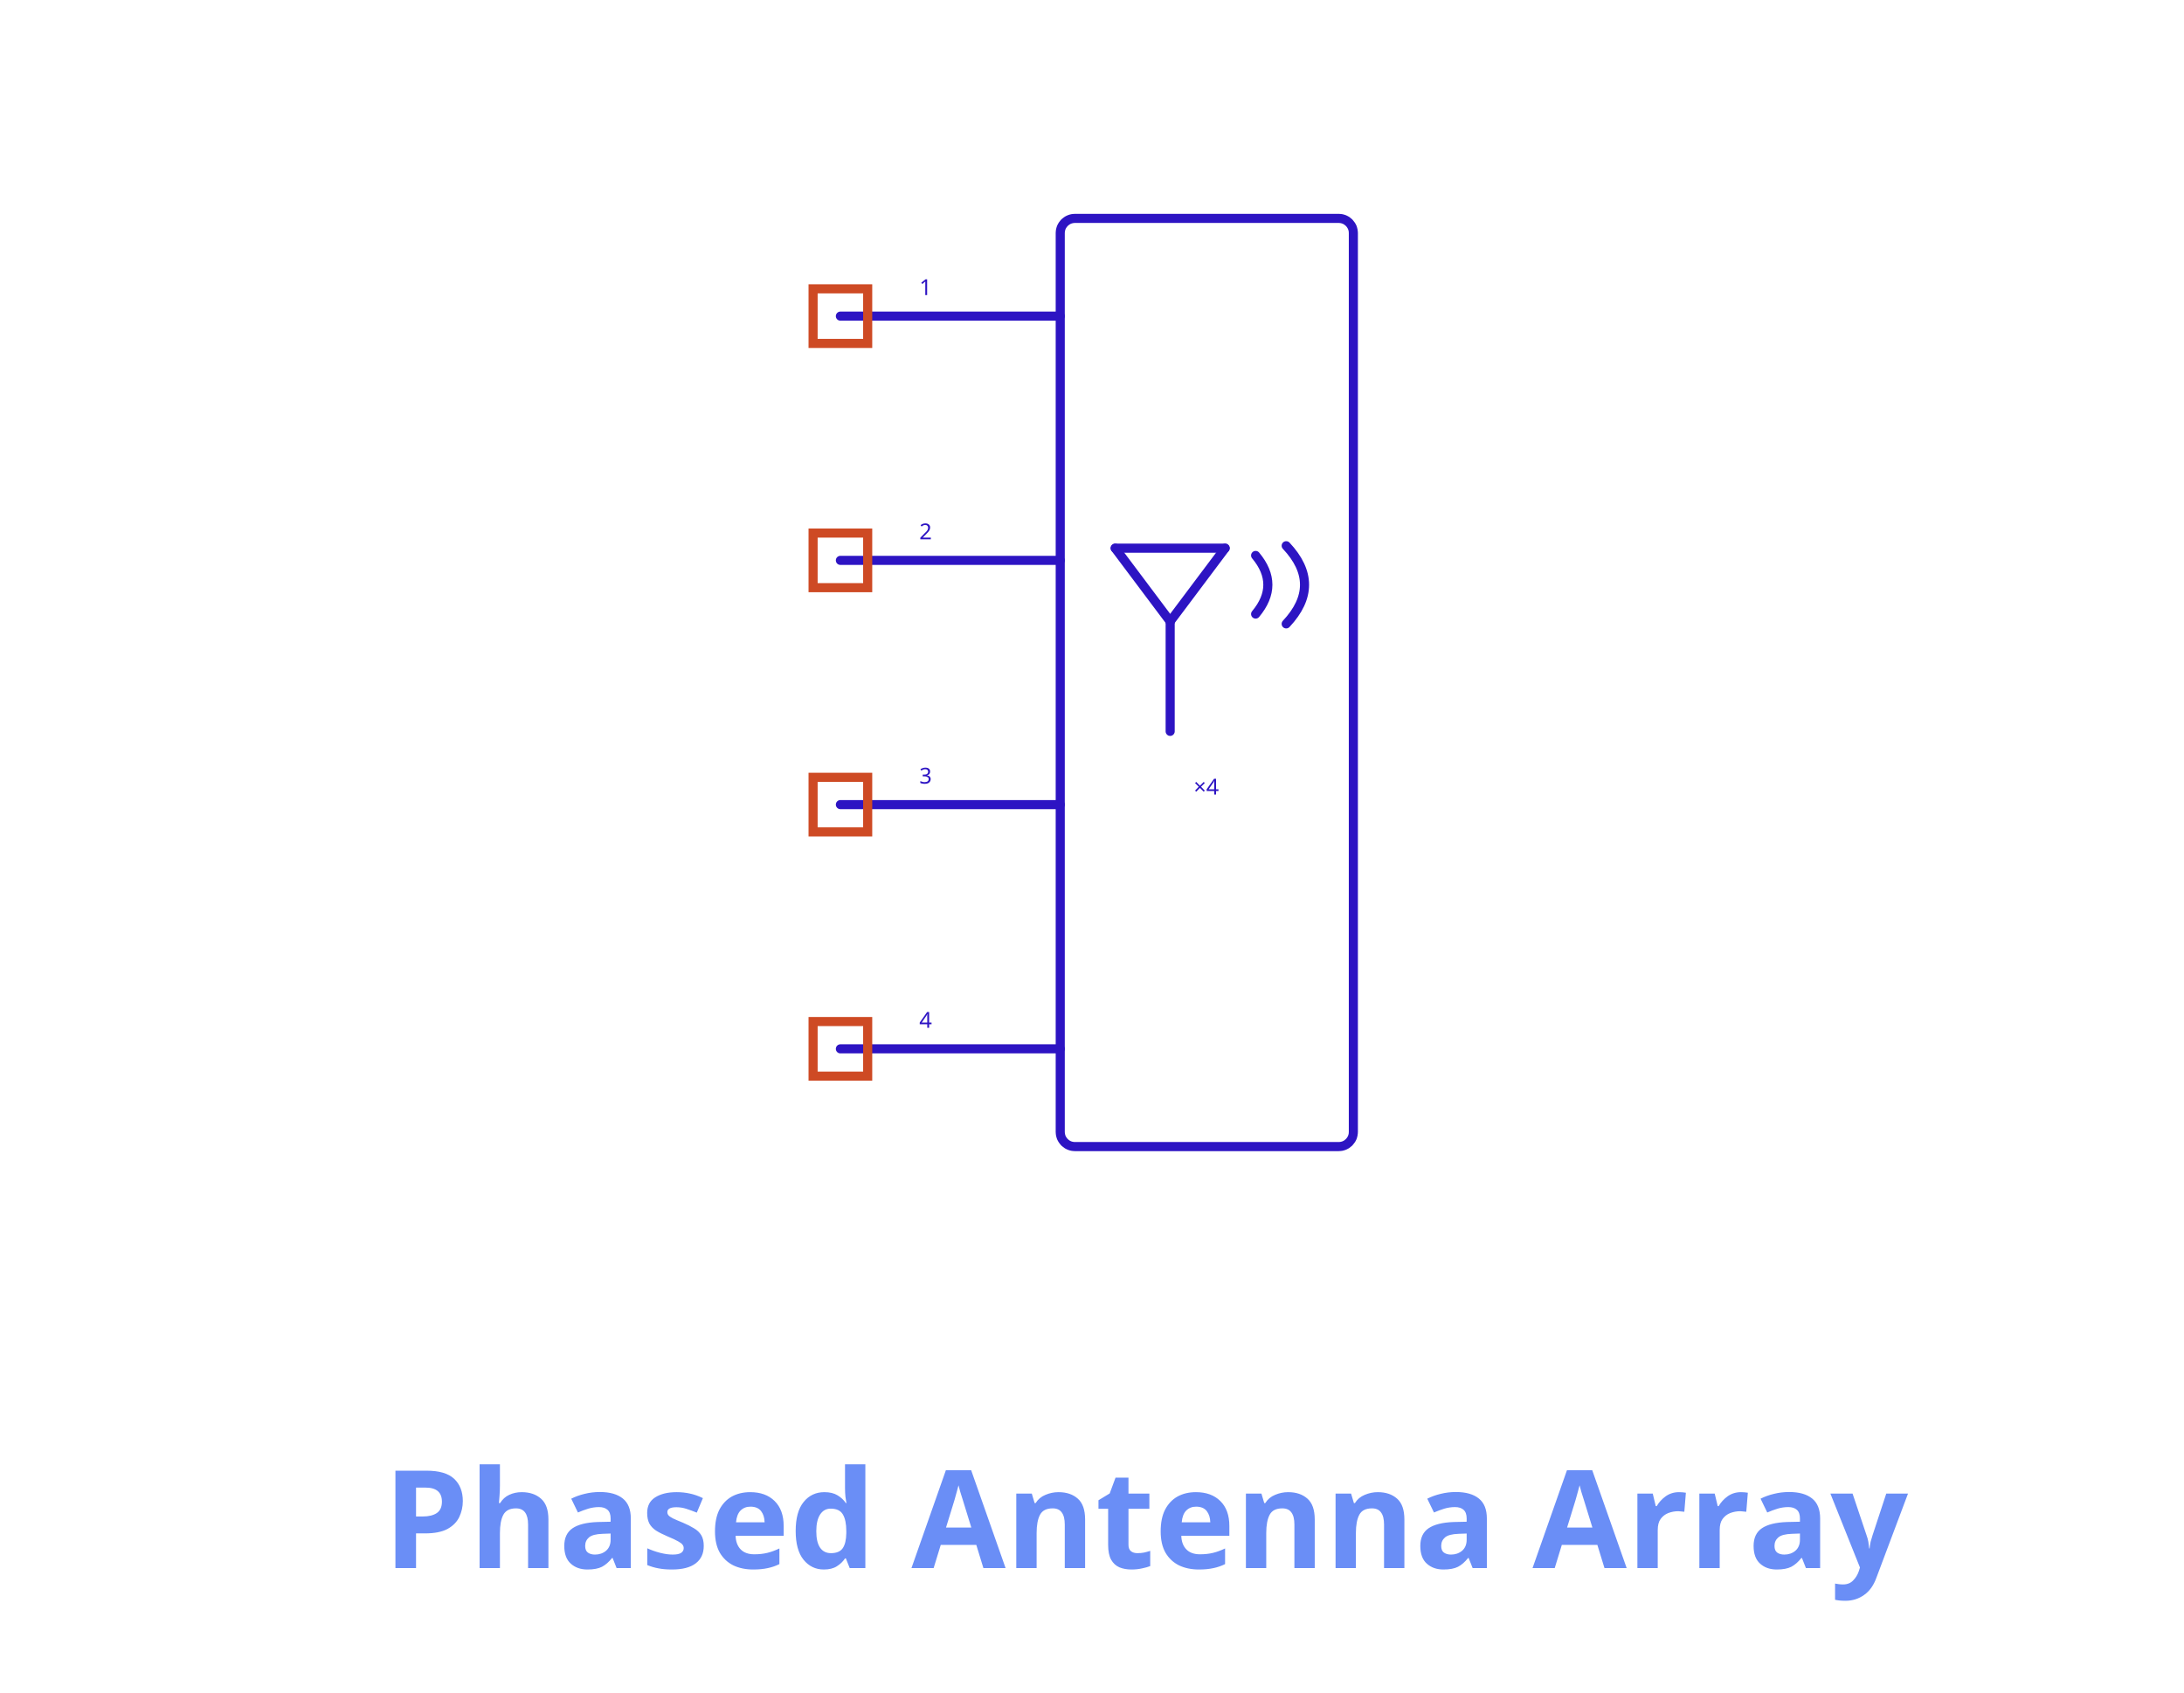
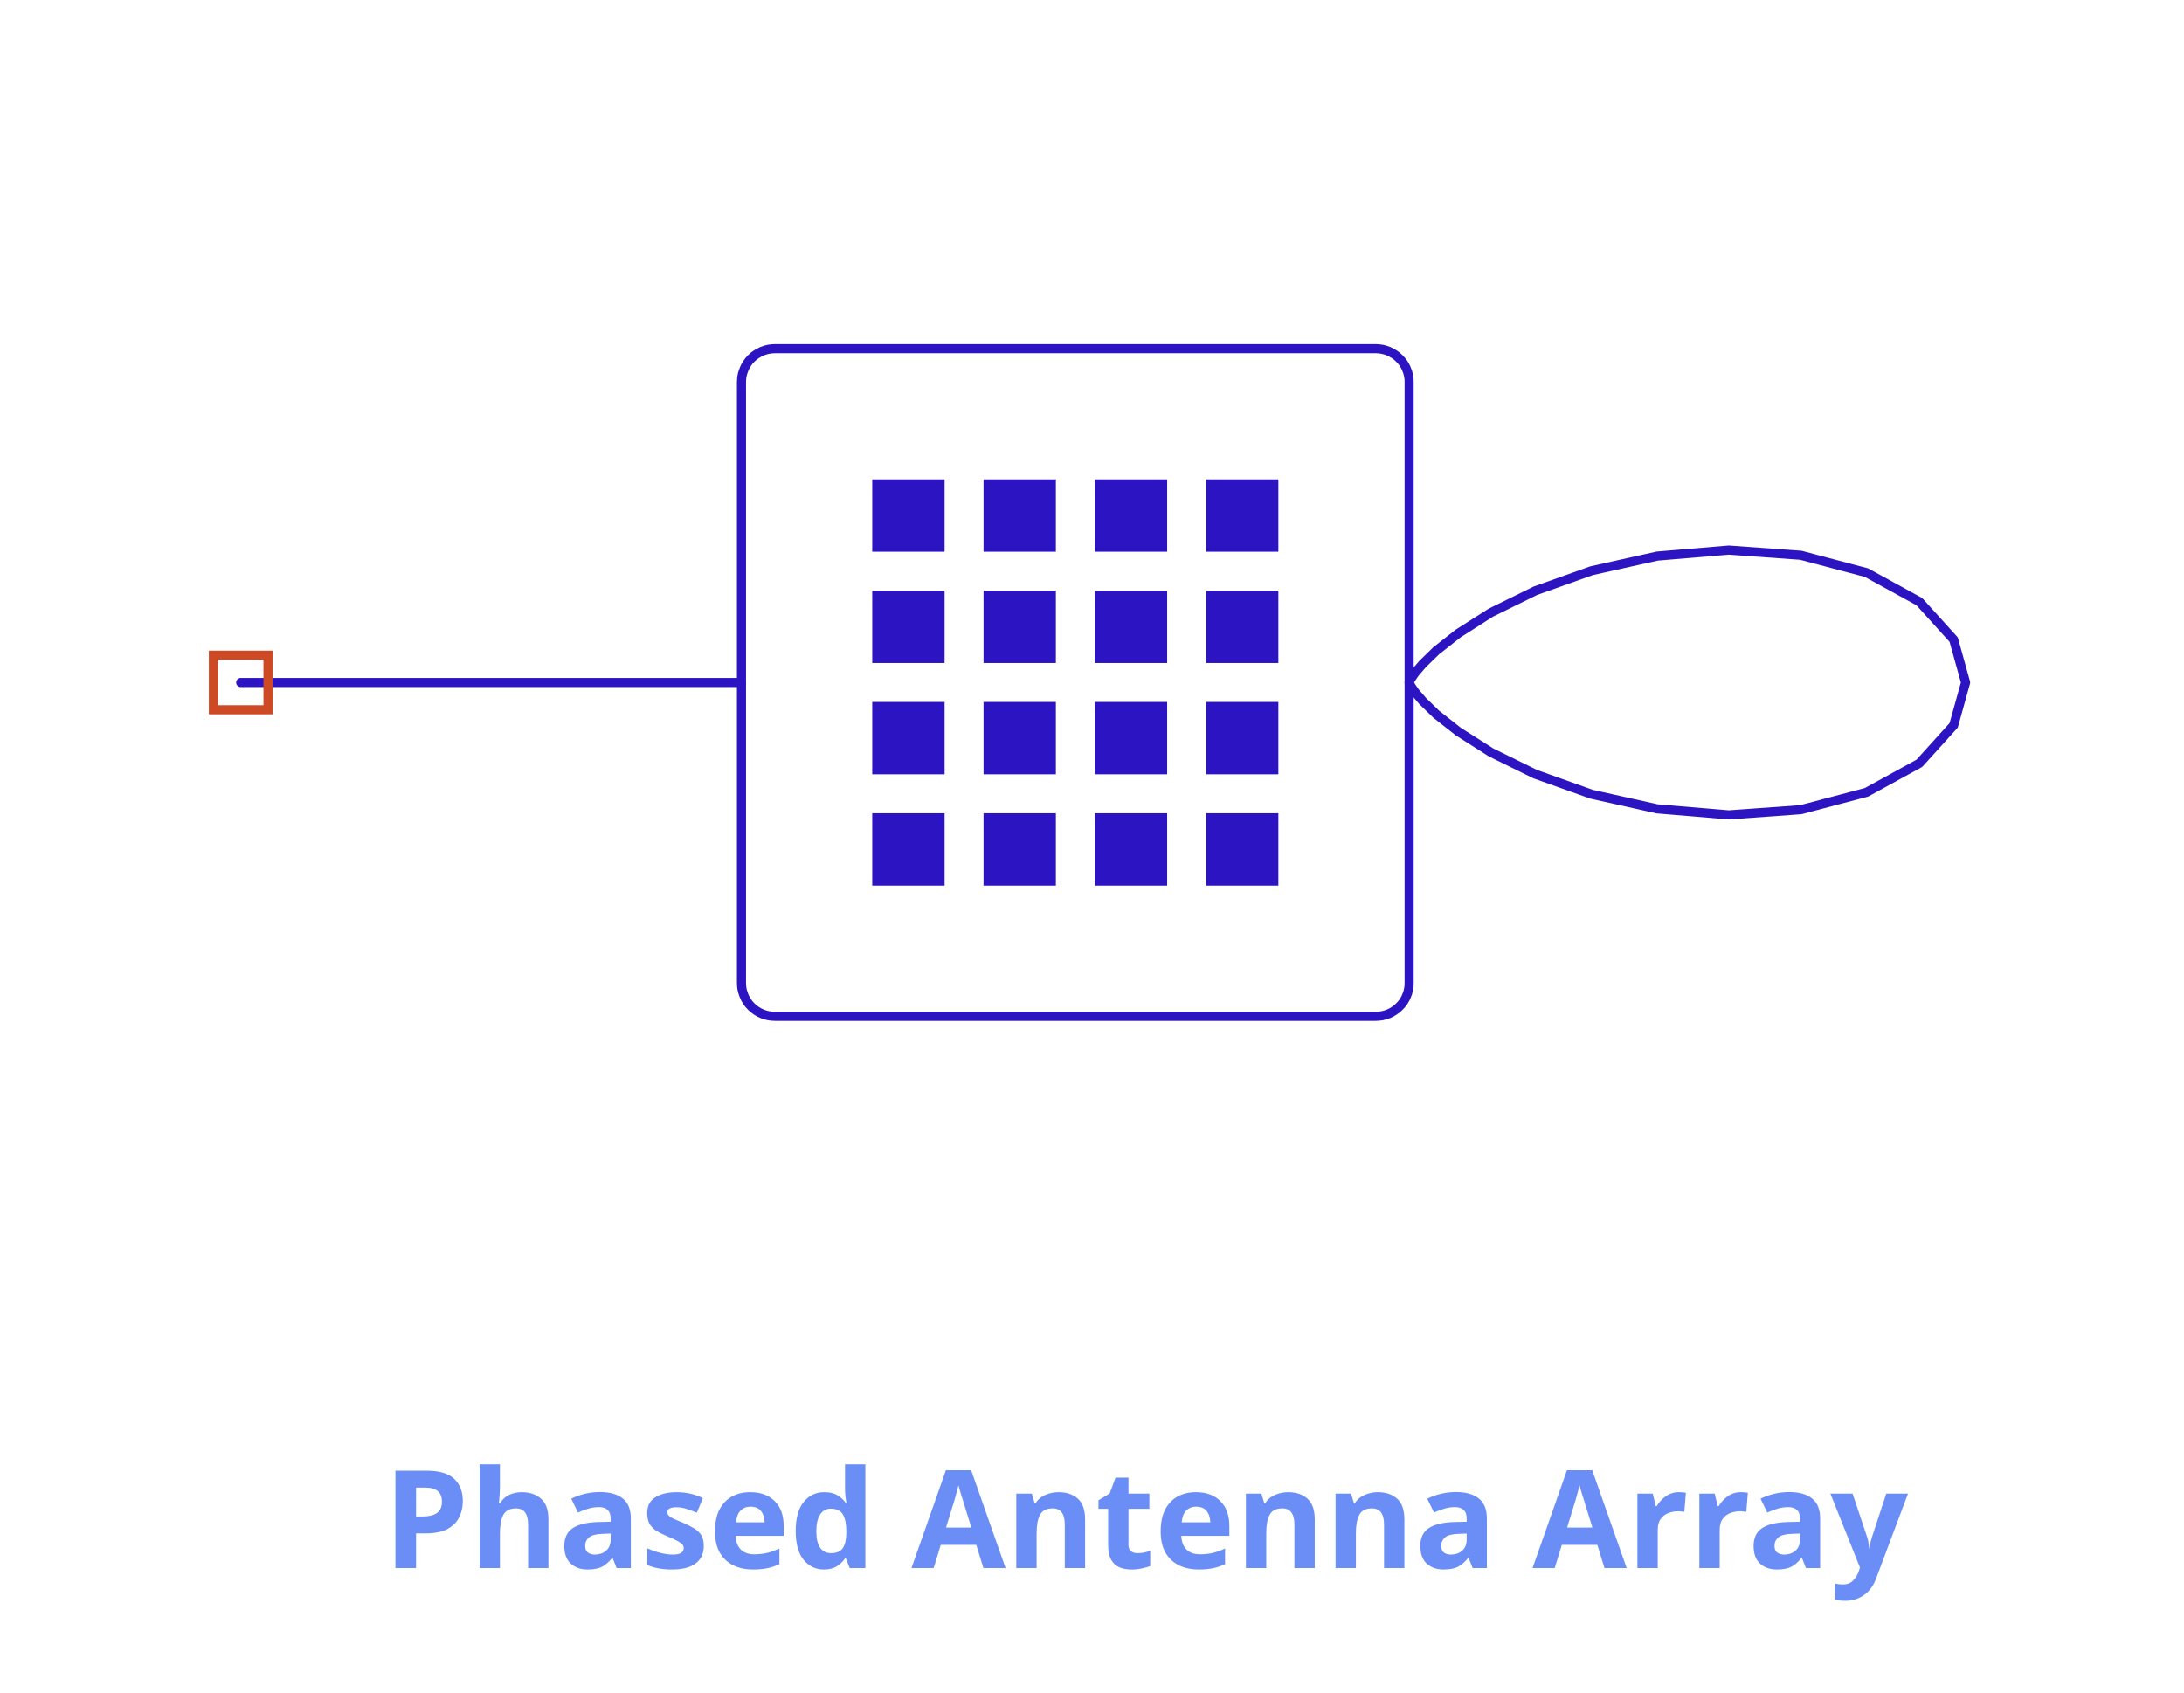
<svg xmlns="http://www.w3.org/2000/svg" width="240" height="186" viewBox="0 0 240 186">
-   <path fill="none" stroke="#2D14C3" stroke-width="1" stroke-linecap="round" stroke-linejoin="round" d="M116.51 124.39L116.51 25.61Q116.51 25.53 116.52 25.45Q116.53 25.37 116.54 25.3Q116.56 25.22 116.58 25.14Q116.6 25.07 116.63 24.99Q116.66 24.92 116.7 24.85Q116.74 24.78 116.78 24.72Q116.83 24.65 116.88 24.59Q116.93 24.53 116.98 24.47Q117.04 24.42 117.1 24.37Q117.16 24.32 117.23 24.27Q117.29 24.23 117.36 24.19Q117.43 24.15 117.51 24.12Q117.58 24.09 117.65 24.07Q117.73 24.05 117.81 24.03Q117.88 24.02 117.96 24.01Q118.04 24 118.12 24L147.11 24Q147.19 24 147.27 24.01Q147.35 24.02 147.43 24.03Q147.5 24.05 147.58 24.07Q147.65 24.09 147.73 24.12Q147.8 24.15 147.87 24.19Q147.94 24.23 148.01 24.27Q148.07 24.32 148.13 24.37Q148.19 24.42 148.25 24.47Q148.31 24.53 148.35 24.59Q148.41 24.65 148.45 24.72Q148.49 24.78 148.53 24.85Q148.57 24.92 148.6 24.99Q148.63 25.07 148.65 25.14Q148.68 25.22 148.69 25.3Q148.71 25.37 148.71 25.45Q148.72 25.53 148.72 25.61L148.72 124.39Q148.72 124.47 148.71 124.55Q148.71 124.63 148.69 124.7Q148.68 124.78 148.65 124.86Q148.63 124.93 148.6 125.01Q148.57 125.08 148.53 125.15Q148.49 125.22 148.45 125.28Q148.41 125.35 148.35 125.41Q148.31 125.47 148.25 125.53Q148.19 125.58 148.13 125.63Q148.07 125.69 148.01 125.73Q147.94 125.77 147.87 125.81Q147.8 125.85 147.73 125.88Q147.65 125.91 147.58 125.93Q147.5 125.95 147.43 125.97Q147.35 125.98 147.27 125.99Q147.19 126 147.11 126L118.12 126Q118.04 126 117.96 125.99Q117.88 125.98 117.81 125.97Q117.73 125.95 117.65 125.93Q117.58 125.91 117.51 125.88Q117.43 125.85 117.36 125.81Q117.29 125.77 117.23 125.73Q117.16 125.69 117.1 125.63Q117.04 125.58 116.98 125.53Q116.93 125.47 116.88 125.41Q116.83 125.35 116.78 125.28Q116.74 125.22 116.7 125.15Q116.66 125.08 116.63 125.01Q116.6 124.93 116.58 124.86Q116.56 124.78 116.54 124.7Q116.53 124.63 116.52 124.55Q116.51 124.47 116.51 124.39Z" />
-   <path fill="none" stroke="#2D14C3" stroke-width="1" stroke-linecap="round" stroke-linejoin="round" d="M128.59 80.37L128.59 68.29" />
-   <path fill="none" stroke="#2D14C3" stroke-width="1" stroke-linecap="round" stroke-linejoin="round" d="M128.59 68.29L122.55 60.24" />
-   <path fill="none" stroke="#2D14C3" stroke-width="1" stroke-linecap="round" stroke-linejoin="round" d="M128.59 68.29L134.63 60.24" />
-   <path fill="none" stroke="#2D14C3" stroke-width="1" stroke-linecap="round" stroke-linejoin="round" d="M122.55 60.24L134.63 60.24" />
-   <path fill="none" stroke="#2D14C3" stroke-width="1" stroke-linecap="round" stroke-linejoin="round" d="M137.98 61.04Q140.67 64.26 137.98 67.48" />
-   <path fill="none" stroke="#2D14C3" stroke-width="1" stroke-linecap="round" stroke-linejoin="round" d="M141.34 59.97Q145.37 64.26 141.34 68.56" />
-   <text fill="#2D14C3" transform="translate(132.62 86.41)" font-size="2.42" font-family="IBM Plex Sans" x="-1.45, 0" y="0.906">
- 			×4
- 	</text>
-   <path fill="none" stroke="#2D14C3" stroke-width="1" stroke-linecap="round" stroke-linejoin="round" d="M92.35 34.74L116.51 34.74" />
-   <text fill="#2D14C3" transform="translate(101.75 31.52)" font-size="2.42" font-family="IBM Plex Sans" x="-0.725" y="0.906">
- 			1
- 	</text>
-   <path fill="none" stroke="#2D14C3" stroke-width="1" stroke-linecap="round" stroke-linejoin="round" d="M92.35 61.58L116.51 61.58" />
-   <text fill="#2D14C3" transform="translate(101.75 58.36)" font-size="2.42" font-family="IBM Plex Sans" x="-0.725" y="0.906">
- 			2
- 	</text>
-   <path fill="none" stroke="#2D14C3" stroke-width="1" stroke-linecap="round" stroke-linejoin="round" d="M92.35 88.42L116.51 88.42" />
-   <text fill="#2D14C3" transform="translate(101.75 85.2)" font-size="2.42" font-family="IBM Plex Sans" x="-0.725" y="0.906">
- 			3
- 	</text>
-   <path fill="none" stroke="#2D14C3" stroke-width="1" stroke-linecap="round" stroke-linejoin="round" d="M92.35 115.26L116.51 115.26" />
-   <text fill="#2D14C3" transform="translate(101.75 112.04)" font-size="2.42" font-family="IBM Plex Sans" x="-0.725" y="0.906">
- 			4
- 	</text>
-   <rect fill="none" stroke="#CE4A24" stroke-width="1" stroke-miterlimit="4" x="89.35" y="31.74" width="6" height="6" />
-   <rect fill="none" stroke="#CE4A24" stroke-width="1" stroke-miterlimit="4" x="89.35" y="58.58" width="6" height="6" />
-   <rect fill="none" stroke="#CE4A24" stroke-width="1" stroke-miterlimit="4" x="89.35" y="85.42" width="6" height="6" />
-   <rect fill="none" stroke="#CE4A24" stroke-width="1" stroke-miterlimit="4" x="89.35" y="112.26" width="6" height="6" />
+   <path fill="none" stroke="#2D14C3" stroke-width="1" stroke-linecap="round" stroke-linejoin="round" d="M81.48 108.02L81.48 41.98Q81.48 41.8 81.5 41.62Q81.51 41.44 81.55 41.27Q81.58 41.09 81.64 40.92Q81.69 40.74 81.76 40.58Q81.83 40.41 81.91 40.25Q82 40.09 82.1 39.94Q82.2 39.79 82.31 39.65Q82.42 39.51 82.55 39.39Q82.68 39.26 82.82 39.14Q82.96 39.03 83.11 38.93Q83.26 38.83 83.42 38.75Q83.58 38.66 83.74 38.59Q83.91 38.52 84.08 38.47Q84.25 38.42 84.43 38.38Q84.61 38.35 84.79 38.33Q84.97 38.31 85.15 38.31L151.19 38.31Q151.37 38.31 151.54 38.33Q151.72 38.35 151.9 38.38Q152.08 38.42 152.25 38.47Q152.42 38.52 152.59 38.59Q152.76 38.66 152.91 38.75Q153.07 38.83 153.22 38.93Q153.37 39.03 153.51 39.14Q153.65 39.26 153.78 39.39Q153.91 39.51 154.02 39.65Q154.14 39.79 154.24 39.94Q154.34 40.09 154.42 40.25Q154.51 40.41 154.57 40.58Q154.64 40.74 154.7 40.92Q154.75 41.09 154.78 41.27Q154.82 41.44 154.84 41.62Q154.85 41.8 154.85 41.98L154.85 108.02Q154.85 108.2 154.84 108.38Q154.82 108.56 154.78 108.74Q154.75 108.91 154.7 109.08Q154.64 109.26 154.57 109.42Q154.51 109.59 154.42 109.75Q154.34 109.91 154.24 110.06Q154.14 110.21 154.02 110.35Q153.91 110.49 153.78 110.61Q153.65 110.74 153.51 110.86Q153.37 110.97 153.22 111.07Q153.07 111.17 152.91 111.26Q152.76 111.34 152.59 111.41Q152.42 111.48 152.25 111.53Q152.08 111.58 151.9 111.62Q151.72 111.65 151.54 111.67Q151.37 111.69 151.19 111.69L85.15 111.69Q84.97 111.69 84.79 111.67Q84.61 111.65 84.43 111.62Q84.25 111.58 84.08 111.53Q83.91 111.48 83.74 111.41Q83.58 111.34 83.42 111.26Q83.26 111.17 83.11 111.07Q82.96 110.97 82.82 110.86Q82.68 110.74 82.55 110.61Q82.42 110.49 82.31 110.35Q82.2 110.21 82.1 110.06Q82 109.91 81.91 109.75Q81.83 109.59 81.76 109.42Q81.69 109.26 81.64 109.08Q81.58 108.91 81.55 108.74Q81.51 108.56 81.5 108.38Q81.48 108.2 81.48 108.02Z" />
+   <path fill="none" stroke="#2D14C3" stroke-width="1" stroke-linecap="round" stroke-linejoin="round" d="M26.45 75L81.48 75" />
+   <path fill="#2D14C3" d="M95.85 52.68L103.8 52.68L103.8 60.63L95.85 60.63L95.85 52.68Z" />
+   <path fill="#2D14C3" d="M108.08 52.68L116.03 52.68L116.03 60.63L108.08 60.63L108.08 52.68Z" />
+   <path fill="#2D14C3" d="M120.31 52.68L128.26 52.68L128.26 60.63L120.31 60.63L120.31 52.68Z" />
+   <path fill="#2D14C3" d="M132.54 52.68L140.48 52.68L140.48 60.63L132.54 60.63L132.54 52.68Z" />
+   <path fill="#2D14C3" d="M95.85 64.91L103.8 64.91L103.8 72.86L95.85 72.86L95.85 64.91Z" />
+   <path fill="#2D14C3" d="M108.08 64.91L116.03 64.91L116.03 72.86L108.08 72.86L108.08 64.91Z" />
+   <path fill="#2D14C3" d="M120.31 64.91L128.26 64.91L128.26 72.86L120.31 72.86L120.31 64.91Z" />
+   <path fill="#2D14C3" d="M132.54 64.91L140.48 64.91L140.48 72.86L132.54 72.86L132.54 64.91Z" />
+   <path fill="#2D14C3" d="M95.85 77.14L103.8 77.14L103.8 85.09L95.85 85.09L95.85 77.14Z" />
+   <path fill="#2D14C3" d="M108.08 77.14L116.03 77.14L116.03 85.09L108.08 85.09L108.08 77.14Z" />
+   <path fill="#2D14C3" d="M120.31 77.14L128.26 77.14L128.26 85.09L120.31 85.09L120.31 77.14Z" />
+   <path fill="#2D14C3" d="M132.54 77.14L140.48 77.14L140.48 85.09L132.54 85.09L132.54 77.14Z" />
+   <path fill="#2D14C3" d="M95.85 89.37L103.8 89.37L103.8 97.32L95.85 97.32L95.85 89.37Z" />
+   <path fill="#2D14C3" d="M108.08 89.37L116.03 89.37L116.03 97.32L108.08 97.32L108.08 89.37Z" />
+   <path fill="#2D14C3" d="M120.31 89.37L128.26 89.37L128.26 97.32L120.31 97.32L120.31 89.37Z" />
+   <path fill="#2D14C3" d="M132.54 89.37L140.48 89.37L140.48 97.32L132.54 97.32L132.54 89.37Z" />
+   <path fill="none" stroke="#2D14C3" stroke-width="1" stroke-linecap="round" stroke-linejoin="round" d="M154.85 75L154.85 75L154.85 75L154.86 74.99L154.87 74.95L154.93 74.82L155.1 74.52L155.5 73.94L156.34 72.96L157.83 71.51L160.26 69.6L163.84 67.32L168.72 64.92L174.89 62.72L182.11 61.11L189.98 60.45L197.89 61.02L205.11 62.93L210.92 66.12L214.69 70.29L216 75L214.69 79.71L210.92 83.88L205.11 87.07L197.89 88.98L189.98 89.55L182.11 88.89L174.89 87.28L168.72 85.08L163.84 82.68L160.26 80.4L157.83 78.49L156.34 77.04L155.5 76.06L155.1 75.48L154.93 75.18L154.87 75.05L154.86 75.01L154.85 75L154.85 75L154.85 75Z" />
+   <rect fill="none" stroke="#CE4A24" stroke-width="1" stroke-miterlimit="4" x="23.45" y="72" width="6" height="6" />
  <text fill="#6A8EF6" font-size="15" font-weight="600" font-family="IBM Plex Sans" x="42.11, 51.73, 60.55, 68.93, 76.42, 84.79, 93.79, 97.33, 107.41, 116.23, 121.84, 130.21, 139.03, 147.85, 156.23, 159.77, 169.85, 175.75, 181.64, 190.03" y="172.32">
			Phased Antenna Array
	</text>
</svg>
